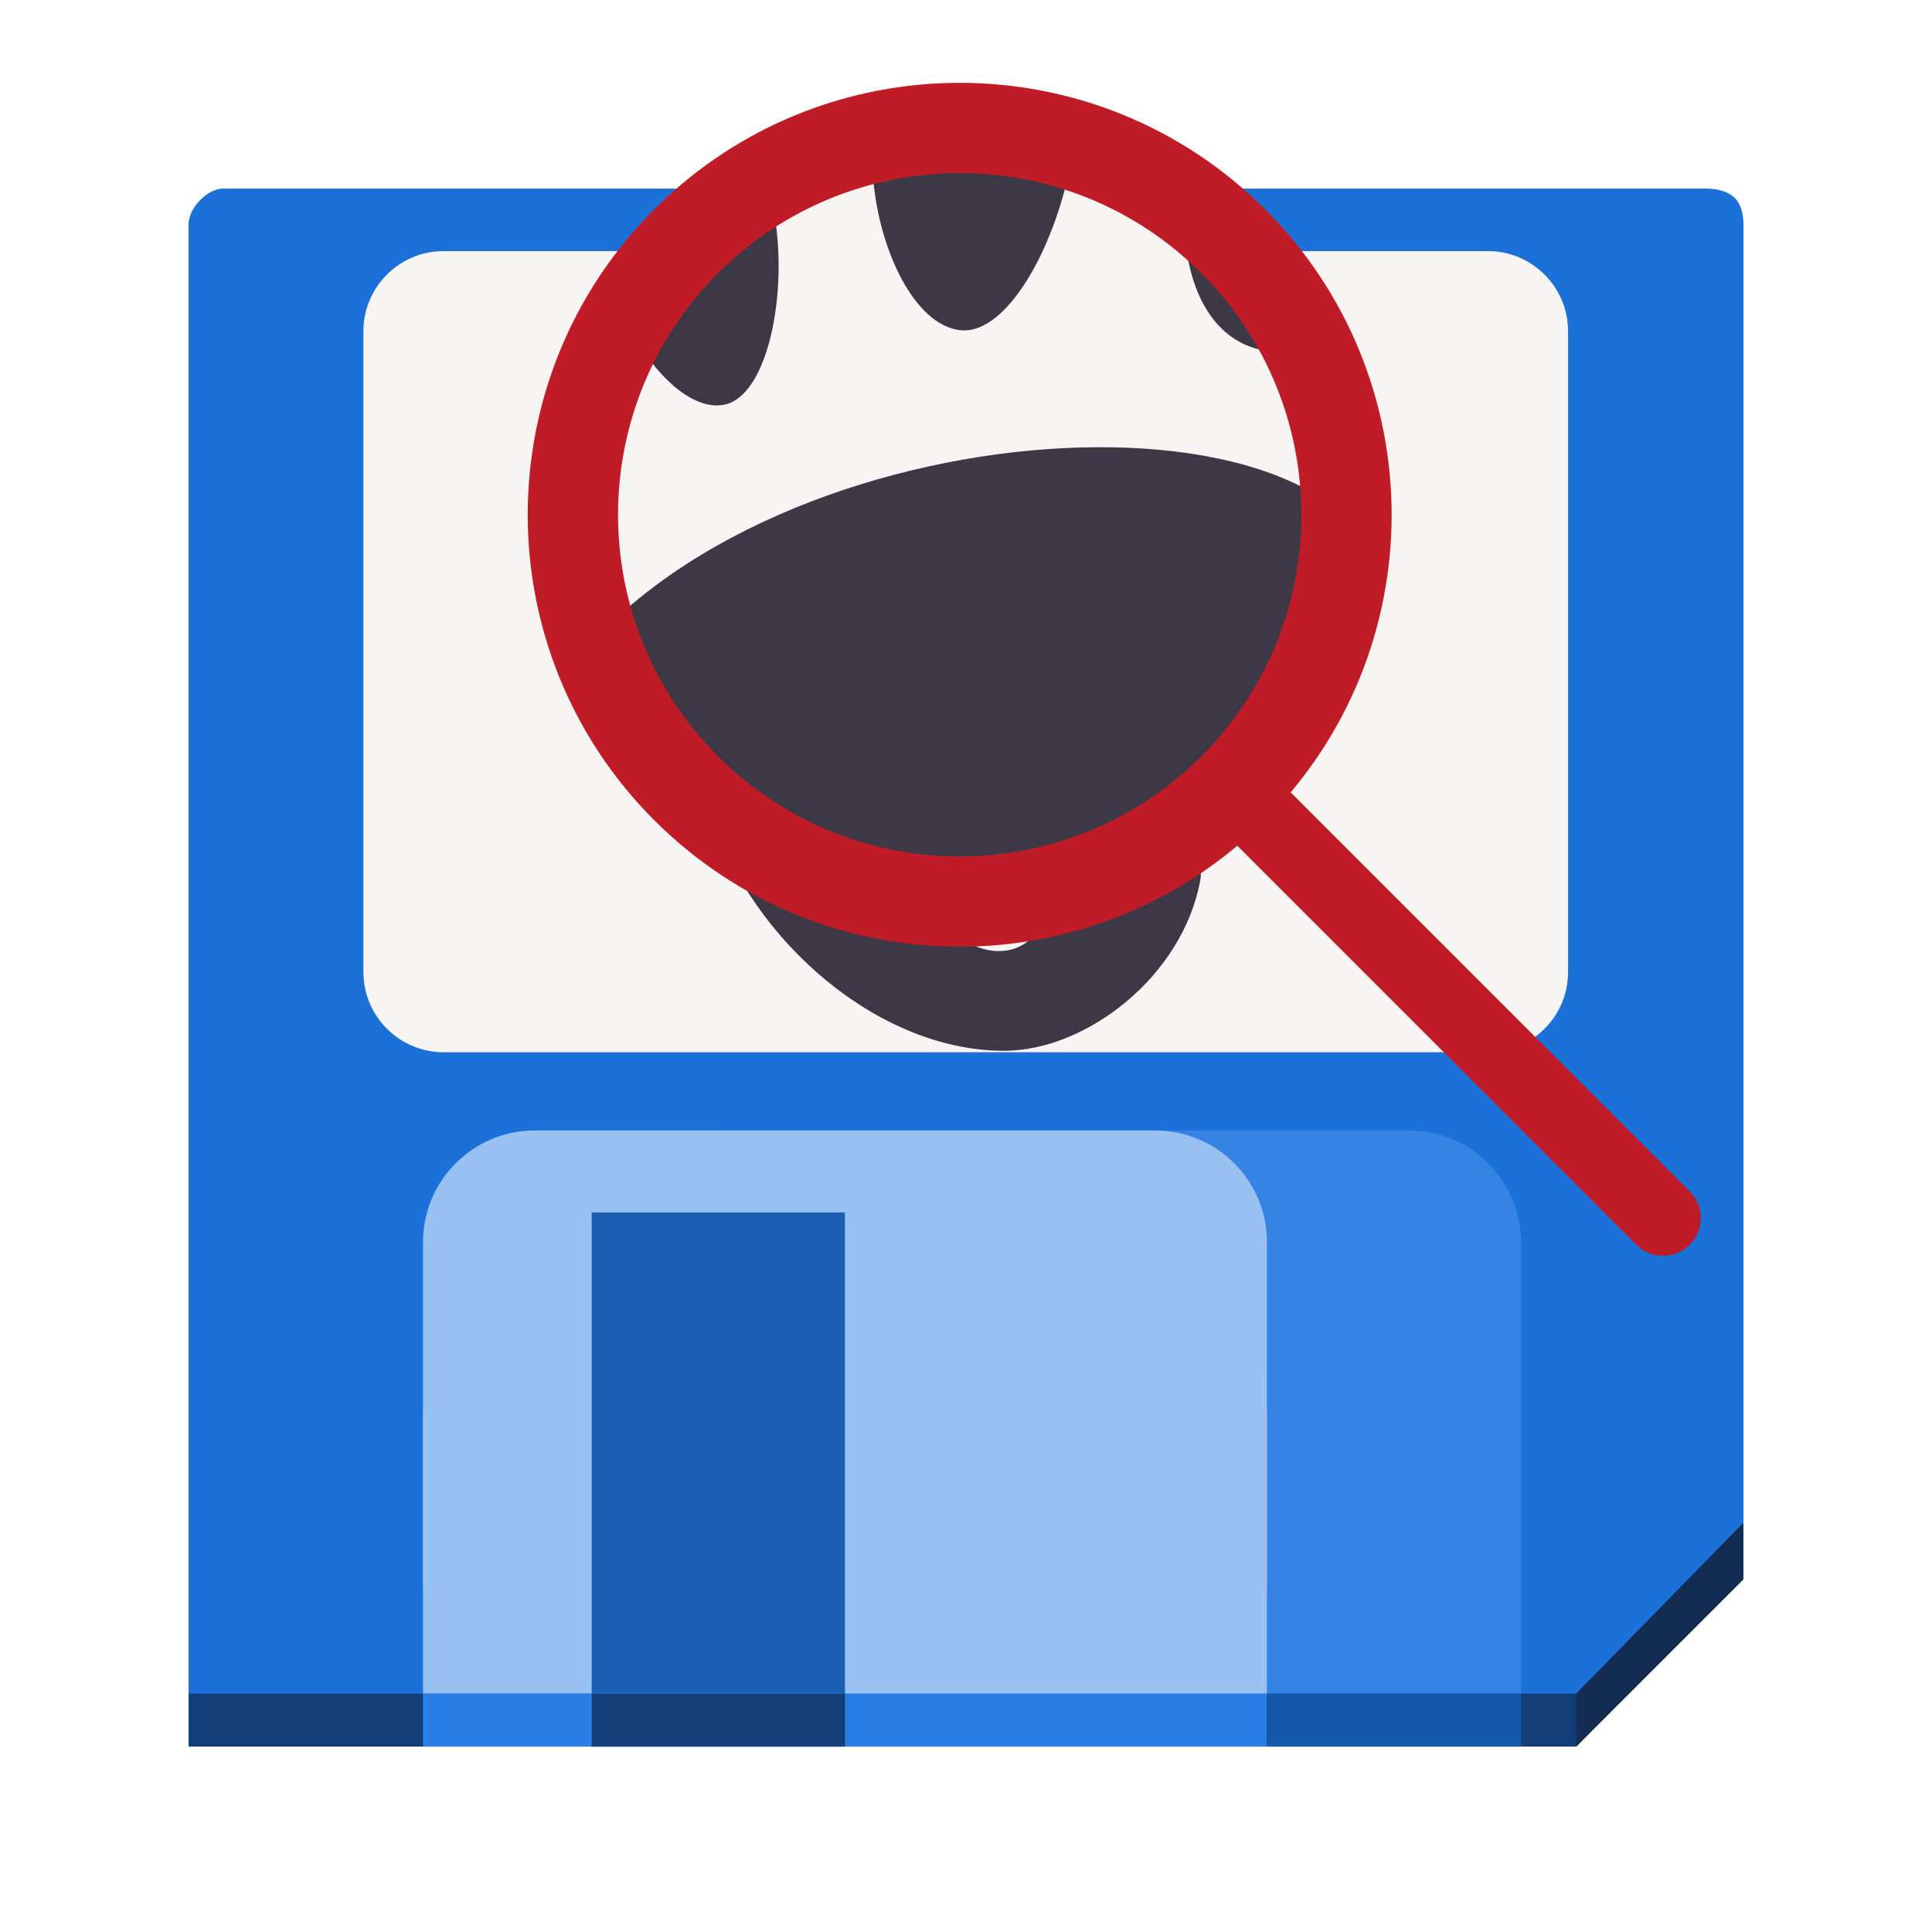
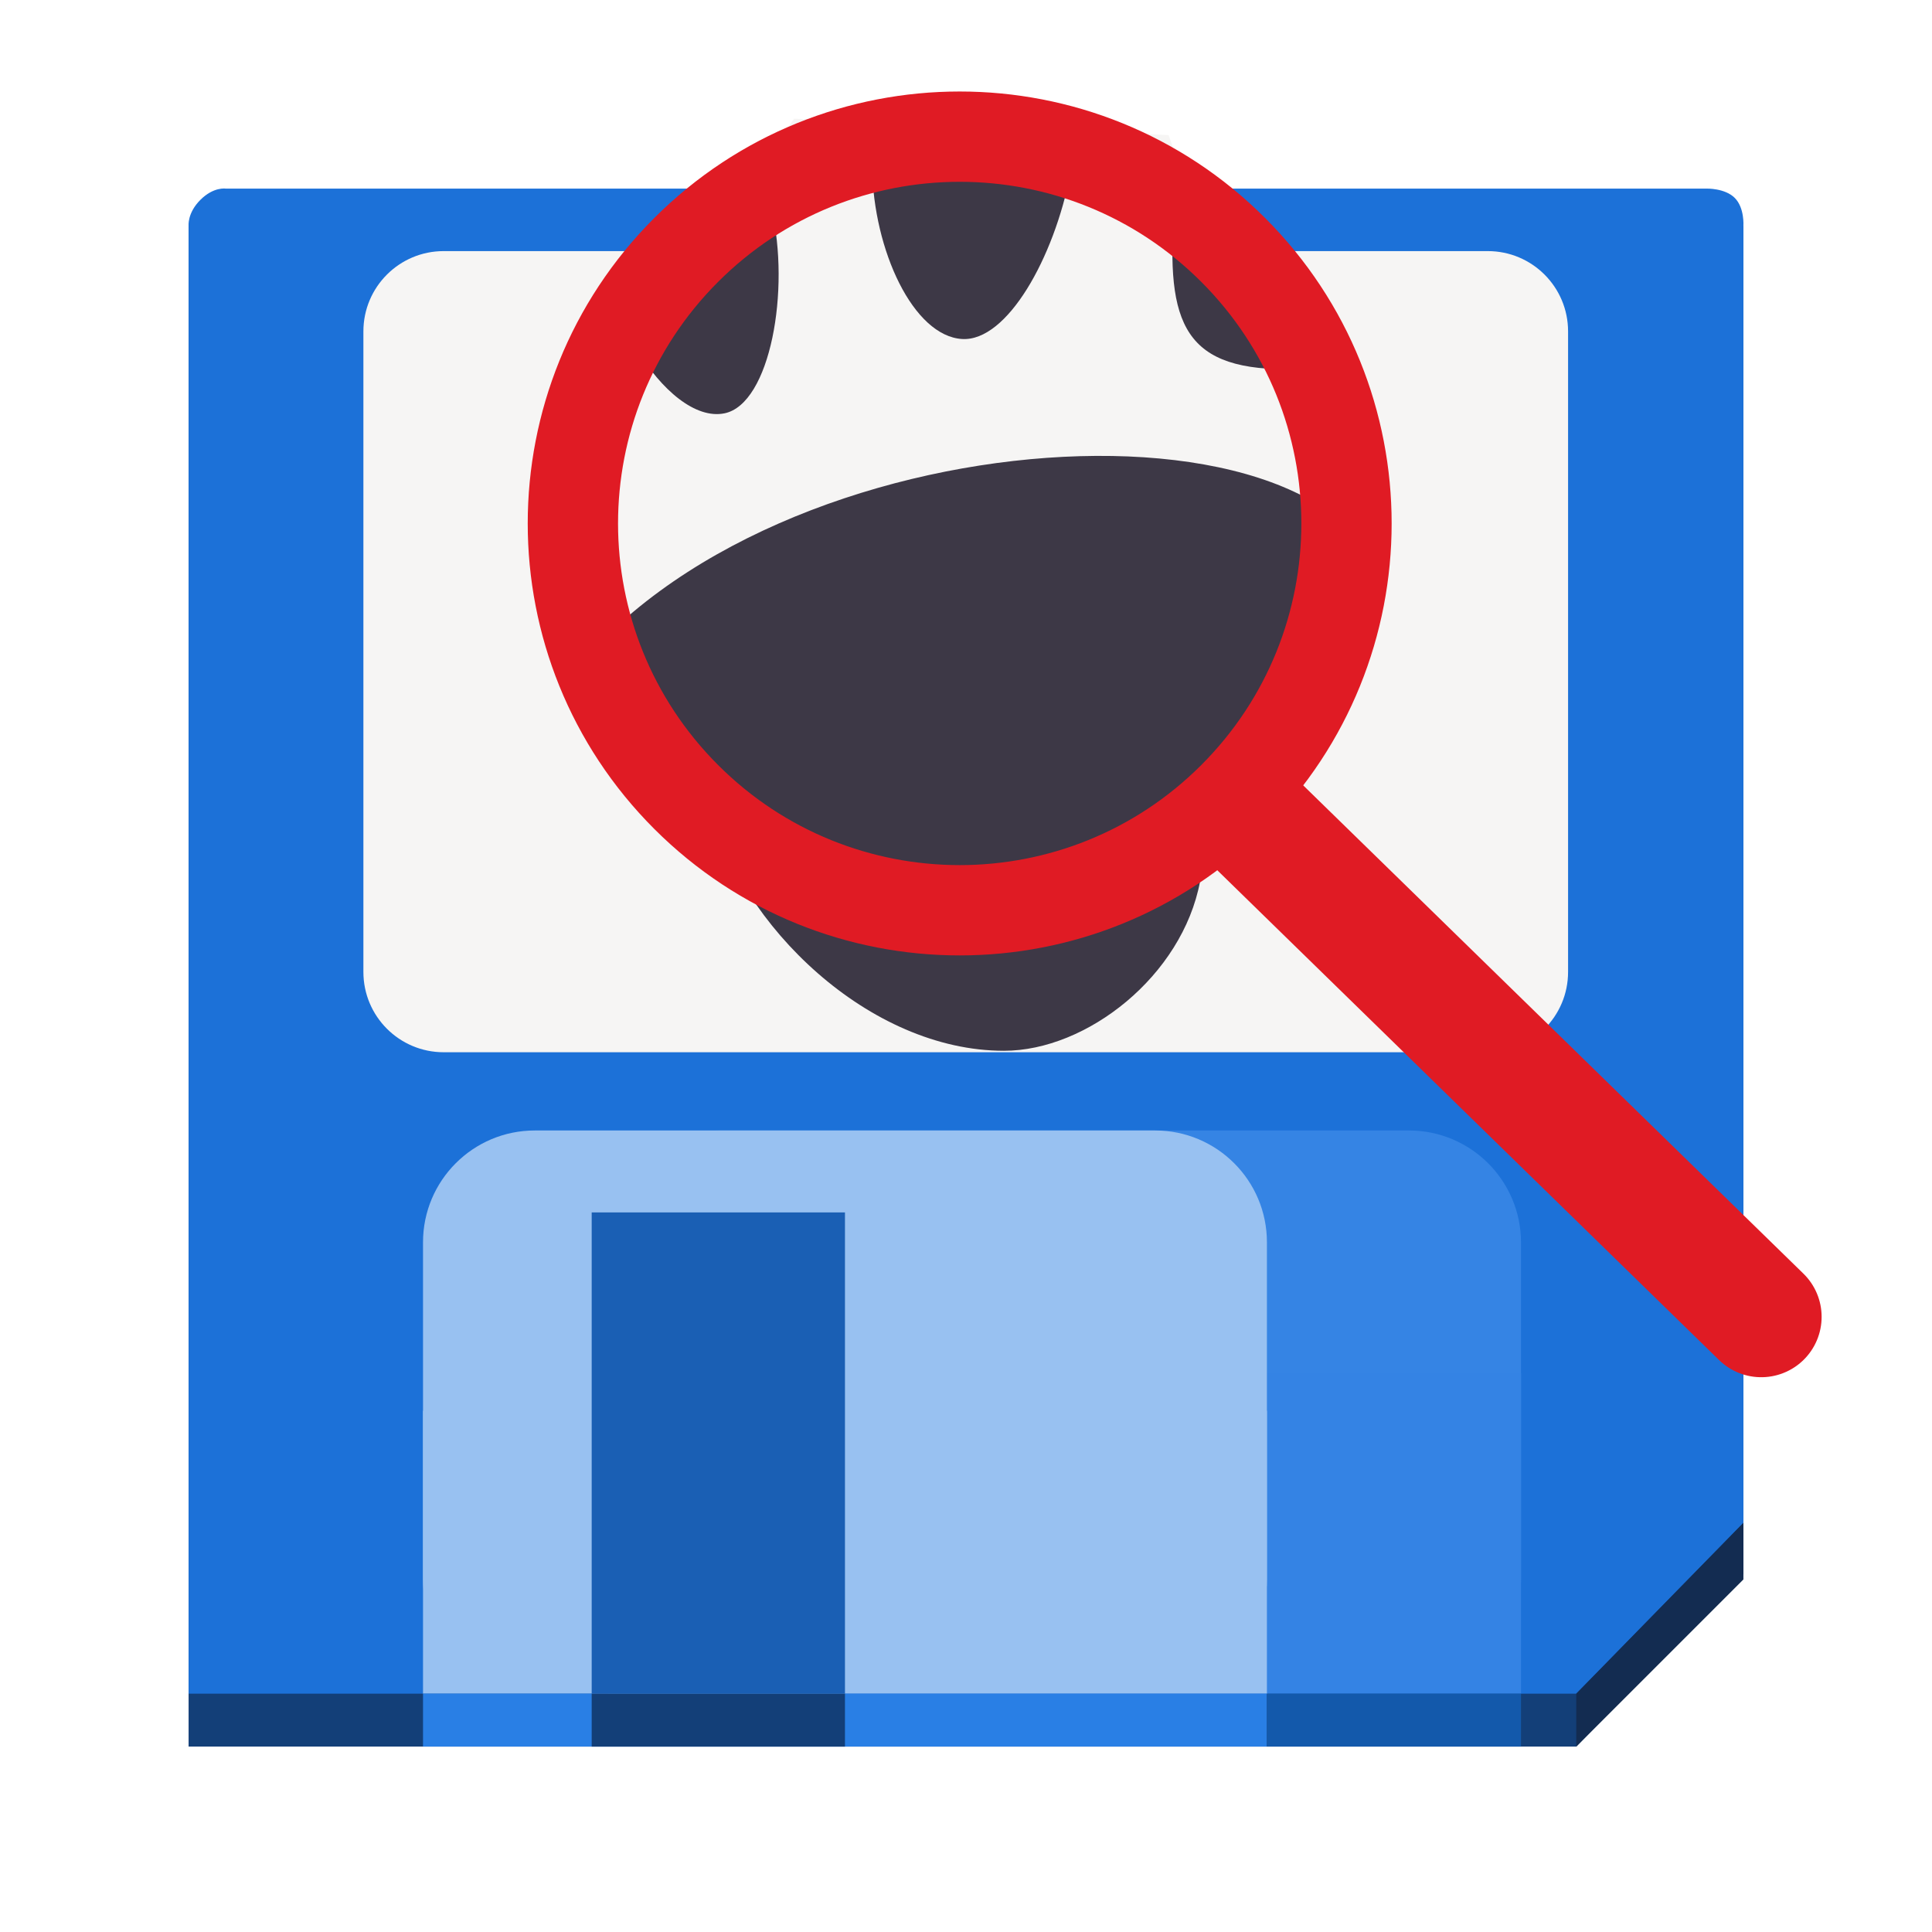
<svg xmlns="http://www.w3.org/2000/svg" viewBox="0 0 128 128" width="128" height="128" id="svg11300" version="1.1" style="display:inline;enable-background:new">
  <defs id="defs3">
    <marker orient="auto" refY="0.0" refX="0.0" id="SemiCircleOut" style="overflow:visible">
      <path id="path4831" d="M -2.5,-0.809 C -2.5,1.951 -4.74,4.191 -7.5,4.191 L -7.5,-5.809 C -4.74,-5.809 -2.5,-3.569 -2.5,-0.809 z " style="fill-rule:evenodd;stroke:#000000;stroke-width:1.0pt" transform="scale(0.6) translate(7.125493,0.763446)" />
    </marker>
    <marker style="overflow:visible" id="marker6442" refX="0.0" refY="0.0" orient="auto">
      <path transform="scale(0.2) translate(7.4, 1)" style="fill-rule:evenodd;stroke:#000000;stroke-width:1pt;stroke-opacity:1;fill:#000000;fill-opacity:1" d="M -2.5,-1.0 C -2.5,1.76 -4.74,4.0 -7.5,4.0 C -10.26,4.0 -12.5,1.76 -12.5,-1.0 C -12.5,-3.76 -10.26,-6.0 -7.5,-6.0 C -4.74,-6.0 -2.5,-3.76 -2.5,-1.0 z " id="path6440" />
    </marker>
    <marker style="overflow:visible" id="marker6384" refX="0.0" refY="0.0" orient="auto">
      <path transform="scale(0.2) translate(7.4, 1)" style="fill-rule:evenodd;stroke:#000000;stroke-width:1pt;stroke-opacity:1;fill:#000000;fill-opacity:1" d="M -2.5,-1.0 C -2.5,1.76 -4.74,4.0 -7.5,4.0 C -10.26,4.0 -12.5,1.76 -12.5,-1.0 C -12.5,-3.76 -10.26,-6.0 -7.5,-6.0 C -4.74,-6.0 -2.5,-3.76 -2.5,-1.0 z " id="path6382" />
    </marker>
    <marker orient="auto" refY="0.0" refX="0.0" id="marker5416" style="overflow:visible">
      <path id="path5414" d="M -2.5,-1.0 C -2.5,1.76 -4.74,4.0 -7.5,4.0 C -10.26,4.0 -12.5,1.76 -12.5,-1.0 C -12.5,-3.76 -10.26,-6.0 -7.5,-6.0 C -4.74,-6.0 -2.5,-3.76 -2.5,-1.0 z " style="fill-rule:evenodd;stroke:#000000;stroke-width:1pt;stroke-opacity:1;fill:#000000;fill-opacity:1" transform="scale(0.2) translate(7.4, 1)" />
    </marker>
    <marker orient="auto" refY="0.0" refX="0.0" id="marker5370" style="overflow:visible">
      <path id="path5368" d="M -2.5,-1.0 C -2.5,1.76 -4.74,4.0 -7.5,4.0 C -10.26,4.0 -12.5,1.76 -12.5,-1.0 C -12.5,-3.76 -10.26,-6.0 -7.5,-6.0 C -4.74,-6.0 -2.5,-3.76 -2.5,-1.0 z " style="fill-rule:evenodd;stroke:#000000;stroke-width:1pt;stroke-opacity:1;fill:#000000;fill-opacity:1" transform="scale(0.2) translate(7.4, 1)" />
    </marker>
    <marker orient="auto" refY="0.0" refX="0.0" id="DotL" style="overflow:visible">
      <path id="path4643" d="M -2.5,-1.0 C -2.5,1.76 -4.74,4.0 -7.5,4.0 C -10.26,4.0 -12.5,1.76 -12.5,-1.0 C -12.5,-3.76 -10.26,-6.0 -7.5,-6.0 C -4.74,-6.0 -2.5,-3.76 -2.5,-1.0 z " style="fill-rule:evenodd;stroke:#000000;stroke-width:1pt;stroke-opacity:1;fill:#000000;fill-opacity:1" transform="scale(0.8) translate(7.4, 1)" />
    </marker>
    <linearGradient y2="236" x2="96" y1="236" x1="32" gradientTransform="translate(604.8168,170.5864)" gradientUnits="userSpaceOnUse" id="linearGradient1099" />
    <linearGradient id="linearGradient1036">
      <stop id="stop1032" offset="0" style="stop-color:#d5d3cf;stop-opacity:1;" />
      <stop id="stop1034" offset="1" style="stop-color:#f6f5f4;stop-opacity:1" />
    </linearGradient>
    <radialGradient r="32" fy="-76" fx="-244" cy="-76" cx="-244" gradientTransform="matrix(0.8833333,0,0,0.8833333,-460.3502,463.1197)" gradientUnits="userSpaceOnUse" id="radialGradient1103" />
    <linearGradient id="linearGradient1069">
      <stop id="stop1065" offset="0" style="stop-color:#d5d3cf;stop-opacity:1" />
      <stop id="stop1067-1" offset="1" style="stop-color:#949390;stop-opacity:1" />
    </linearGradient>
    <linearGradient gradientUnits="userSpaceOnUse" y2="232" x2="64" y1="262.5" x1="64" id="linearGradient1027" gradientTransform="translate(-470.5864,432.8168)" />
    <linearGradient id="linearGradient1025">
      <stop id="stop1021" offset="0" style="stop-color:#9a9996;stop-opacity:1" />
      <stop id="stop1023" offset="1" style="stop-color:#77767b;stop-opacity:1" />
    </linearGradient>
    <clipPath clipPathUnits="userSpaceOnUse" id="clipPath1609-7">
      <path id="path1611-5" d="m 252,116 28,-28 v -8 h -36 v 36 z" style="fill:#e74747;stroke:none;stroke-width:0.25px;stroke-linecap:butt;stroke-linejoin:miter;stroke-opacity:1" />
    </clipPath>
  </defs>
  <path style="display:inline;fill:#133f78;fill-opacity:1;stroke:none;stroke-width:1.978;stroke-miterlimit:4;stroke-dasharray:none;stroke-opacity:1;enable-background:new" d="M 115.505,14.963 H 12.495 V 115.717 h 91.937 l 11.073,-11.434 z" id="path5291" />
  <path id="rect61" d="m 114.932,13.112 c -0.657,-0.657 -1.873,-0.616 -1.873,-0.616 H 14.949 c 0,0 -0.797,-0.131 -1.674,0.746 -0.877,0.877 -0.78,1.722 -0.78,1.722 v 97.246 h 91.937 l 11.073,-11.316 V 14.963 c 0,0 0.084,-1.194 -0.573,-1.851 z" style="display:inline;fill:#1c71d8;fill-opacity:1;stroke:none;stroke-width:1.968;stroke-miterlimit:4;stroke-dasharray:none;stroke-opacity:1;enable-background:new" />
  <rect ry="7.425" y="74.897" x="40.276" height="37.139" width="60.494" id="rect954" style="display:inline;opacity:1;fill:#3584e4;fill-opacity:1;stroke:none;stroke-width:1.434;stroke-miterlimit:4;stroke-dasharray:none;stroke-opacity:1;enable-background:new" />
  <rect style="display:inline;opacity:1;fill:#3483e4;fill-opacity:1;stroke:none;stroke-width:1.434;stroke-miterlimit:4;stroke-dasharray:none;stroke-opacity:1;enable-background:new" id="rect4659" width="60.494" height="21.229" x="40.276" y="90.98" ry="0" />
  <rect ry="5.318" y="16.636" x="24.076" height="53.078" width="79.813" id="rect4575" style="display:inline;opacity:1;fill:#f6f5f4;fill-opacity:1;stroke:none;stroke-width:1.969;stroke-miterlimit:4;stroke-dasharray:none;stroke-opacity:1;enable-background:new" />
  <rect style="display:inline;opacity:1;fill:#98c1f1;fill-opacity:1;stroke:none;stroke-width:1.378;stroke-miterlimit:4;stroke-dasharray:none;stroke-opacity:1;enable-background:new" id="rect7546" width="55.911" height="37.139" x="28.026" y="74.897" ry="7.407" />
  <rect ry="0" y="93.466" x="28.026" height="18.743" width="55.911" id="rect919" style="display:inline;opacity:1;fill:#98c1f1;fill-opacity:1;stroke:none;stroke-width:0.979;stroke-miterlimit:4;stroke-dasharray:none;stroke-opacity:1;enable-background:new" />
  <rect ry="0" y="80.326" x="39.201" height="31.882" width="16.78" id="rect7578" style="display:inline;opacity:1;fill:#1a5fb4;fill-opacity:1;stroke:none;stroke-width:0.7;stroke-miterlimit:4;stroke-dasharray:none;stroke-opacity:1;enable-background:new" />
  <rect style="display:inline;opacity:1;fill:#297fe5;fill-opacity:1;stroke:none;stroke-width:0.424;stroke-miterlimit:4;stroke-dasharray:none;stroke-opacity:1;enable-background:new" id="rect5330" width="55.911" height="3.508" x="28.026" y="112.209" ry="0" />
  <rect style="display:inline;opacity:1;fill:#133f78;fill-opacity:1;stroke:none;stroke-width:0.232;stroke-miterlimit:4;stroke-dasharray:none;stroke-opacity:1;enable-background:new" id="rect5332" width="16.78" height="3.508" x="39.201" y="112.209" ry="0" />
  <rect ry="0" y="112.209" x="83.937" height="3.508" width="16.833" id="rect5334" style="display:inline;opacity:1;fill:#1359ab;fill-opacity:1;stroke:none;stroke-width:0.307;stroke-miterlimit:4;stroke-dasharray:none;stroke-opacity:1;enable-background:new" />
  <path id="path5336" d="m 104.432,112.209 v 3.508 l 11.073,-11.073 v -3.752 z" style="fill:#132c51;fill-opacity:1;stroke:none;stroke-width:1px;stroke-linecap:butt;stroke-linejoin:miter;stroke-opacity:1" />
  <path style="fill:#f6f5f4;fill-opacity:1;stroke:none;stroke-width:2.763;stroke-miterlimit:4;stroke-dasharray:none;stroke-opacity:1" d="M 52.61,7.864 77.424,8.949 80.407,17.492 H 45.831 Z" id="rect1067" />
-   <path style="fill:#3d3846;fill-opacity:1;fill-rule:nonzero;stroke:none;stroke-width:3.824;stroke-miterlimit:4;stroke-dasharray:none;stroke-opacity:1" d="m 78.527,12.823 c -0.477,5.693 1.655,10.49 6.316,10.49 0.44,0 0.901,-0.057 1.368,-0.14 -1.217,-3.159 -3.08,-6.029 -5.469,-8.427 -0.699,-0.685 -1.438,-1.327 -2.214,-1.923 z" id="path4959" />
-   <path style="fill:#3d3846;fill-opacity:1;fill-rule:nonzero;stroke:none;stroke-width:3.824;stroke-miterlimit:4;stroke-dasharray:none;stroke-opacity:1" d="m 71.29,7.909 c 44.667,82.001 22.334,41.001 0,0 z m -7.394,1.885 c -2.061,-0.02 -4.117,0.222 -6.117,0.72 0.089,5.515 2.735,11.173 5.961,11.37 2.984,0.182 6.096,-5.382 7.172,-10.942 -2.27,-0.724 -4.634,-1.111 -7.016,-1.147 z" id="path4961" />
-   <path style="fill:#3d3846;fill-opacity:1;fill-rule:nonzero;stroke:none;stroke-width:3.824;stroke-miterlimit:4;stroke-dasharray:none;stroke-opacity:1" d="m 51.108,13.245 c -1.733,1.022 -3.333,2.255 -4.763,3.67 -1.655,1.664 -3.06,3.558 -4.172,5.625 1.64,2.747 3.912,4.659 5.824,4.269 3.037,-0.619 4.384,-8.193 3.112,-13.564 z" id="path4965" />
-   <path style="fill:#3d3846;fill-opacity:1;fill-rule:nonzero;stroke:none;stroke-width:3.824;stroke-miterlimit:4;stroke-dasharray:none;stroke-opacity:1" d="m 73.671,29.635 c -11.228,-0.19 -24.992,3.757 -33.313,11.759 1.169,3.739 3.223,7.141 5.989,9.915 9.497,9.496 24.895,9.496 34.392,0 4.781,-4.796 7.346,-11.369 7.077,-18.136 -3.343,-2.263 -8.41,-3.442 -14.144,-3.539 z" id="path4967" />
  <path style="fill:#3d3846;fill-opacity:1;fill-rule:nonzero;stroke:none;stroke-width:2.072;stroke-miterlimit:4;stroke-dasharray:none;stroke-opacity:1" d="m 46.972,53.269 c 2.047,8.087 10.643,16.348 19.543,16.348 5.485,0 11.811,-4.951 12.994,-11.225 0.333,-1.763 -1.026,-2.612 -2.852,-2.828 -2.306,1.278 -4.787,2.213 -7.363,2.775 -0.017,0.115 -0.021,0.231 -0.006,0.35 0.497,3.794 -2.785,5.669 -5.998,3.223 -1.438,-1.095 -2.115,-2.11 -2.26,-3.08 -5.119,-0.484 -9.994,-2.413 -14.059,-5.562 z" id="path1047" />
-   <g id="g1003" transform="translate(-94.37288)" style="fill:#c01c28;fill-opacity:1;stroke:#c01c28;stroke-width:3;stroke-miterlimit:4;stroke-dasharray:none">
-     <path id="path4950" d="M 176.747,52.897 204.552,80.702" style="fill:#c01c28;fill-opacity:1;stroke:#c01c28;stroke-width:5;stroke-linecap:round;stroke-linejoin:miter;stroke-miterlimit:4;stroke-dasharray:none;stroke-opacity:1" />
-     <path id="path4610" d="m 138.779,14.93 a 27.119,27.119 0 0 0 0,38.352 27.119,27.119 0 0 0 38.351,-0.001 27.119,27.119 0 0 0 0.001,-38.351 27.119,27.119 0 0 0 -38.352,0 z m 2.109,2.109 a 24.136,24.136 0 0 1 34.134,0 24.136,24.136 0 0 1 -0.001,34.133 24.136,24.136 0 0 1 -34.132,0 24.136,24.136 0 0 1 -0.001,-34.133 z" style="fill:#c01c28;fill-opacity:1;stroke:#c01c28;stroke-width:3;stroke-miterlimit:4;stroke-dasharray:none;stroke-opacity:1" />
+   <g id="g941" transform="translate(0,0.5752733)">
+     <path id="path4959" d="m 77.855,12.439 c -0.675,8.061 0.269,11.449 7.37,11.449 4.073,0.01 -6.429,-10.705 -7.37,-11.449 z" style="fill:#3d3846;fill-opacity:1;fill-rule:nonzero;stroke:none;stroke-width:3.824;stroke-miterlimit:4;stroke-dasharray:none;stroke-opacity:1" />
+     <path id="path4961" d="m 63.896,9.795 c -2.061,-0.02 -4.117,0.222 -6.117,0.72 0.089,5.515 2.735,11.173 5.961,11.37 2.984,0.182 6.096,-5.382 7.172,-10.942 -2.27,-0.724 -4.634,-1.111 -7.016,-1.147 z" style="fill:#3d3846;fill-opacity:1;fill-rule:nonzero;stroke:none;stroke-width:3.824;stroke-miterlimit:4;stroke-dasharray:none;stroke-opacity:1" />
+     <path id="path4965" d="m 51.108,13.245 c -1.733,1.022 -3.333,2.255 -4.763,3.67 -1.655,1.664 -3.06,3.558 -4.172,5.625 1.64,2.747 3.912,4.659 5.824,4.269 3.037,-0.619 4.384,-8.193 3.112,-13.564 z" style="fill:#3d3846;fill-opacity:1;fill-rule:nonzero;stroke:none;stroke-width:3.824;stroke-miterlimit:4;stroke-dasharray:none;stroke-opacity:1" />
+     <path id="path4967" d="m 73.671,29.635 c -11.228,-0.19 -24.992,3.757 -33.313,11.759 1.169,3.739 3.223,7.141 5.989,9.915 9.497,9.496 24.895,9.496 34.392,0 4.781,-4.796 7.346,-11.369 7.077,-18.136 -3.343,-2.263 -8.41,-3.442 -14.144,-3.539 z" style="fill:#3d3846;fill-opacity:1;fill-rule:nonzero;stroke:none;stroke-width:3.824;stroke-miterlimit:4;stroke-dasharray:none;stroke-opacity:1" />
+     <g style="fill:#c01c28;fill-opacity:1;stroke:#e01b24;stroke-width:3;stroke-miterlimit:4;stroke-dasharray:none" transform="translate(-94.37288)" id="g1003">
+       <path style="fill:#c01c28;fill-opacity:1;stroke:#e01b24;stroke-width:8;stroke-linecap:round;stroke-linejoin:miter;stroke-miterlimit:4;stroke-dasharray:none;stroke-opacity:1" d="m 177.018,53.44 34.042,33.229" id="path4950" />
+       <path style="fill:#c01c28;fill-opacity:1;stroke:#e01b24;stroke-width:3;stroke-miterlimit:4;stroke-dasharray:none;stroke-opacity:1" d="m 138.779,14.93 a 27.119,27.119 0 0 0 0,38.352 27.119,27.119 0 0 0 38.351,-0.001 27.119,27.119 0 0 0 0.001,-38.351 27.119,27.119 0 0 0 -38.352,0 z m 2.109,2.109 a 24.136,24.136 0 0 1 34.134,0 24.136,24.136 0 0 1 -0.001,34.133 24.136,24.136 0 0 1 -34.132,0 24.136,24.136 0 0 1 -0.001,-34.133 z" id="path4610" />
+     </g>
  </g>
</svg>
